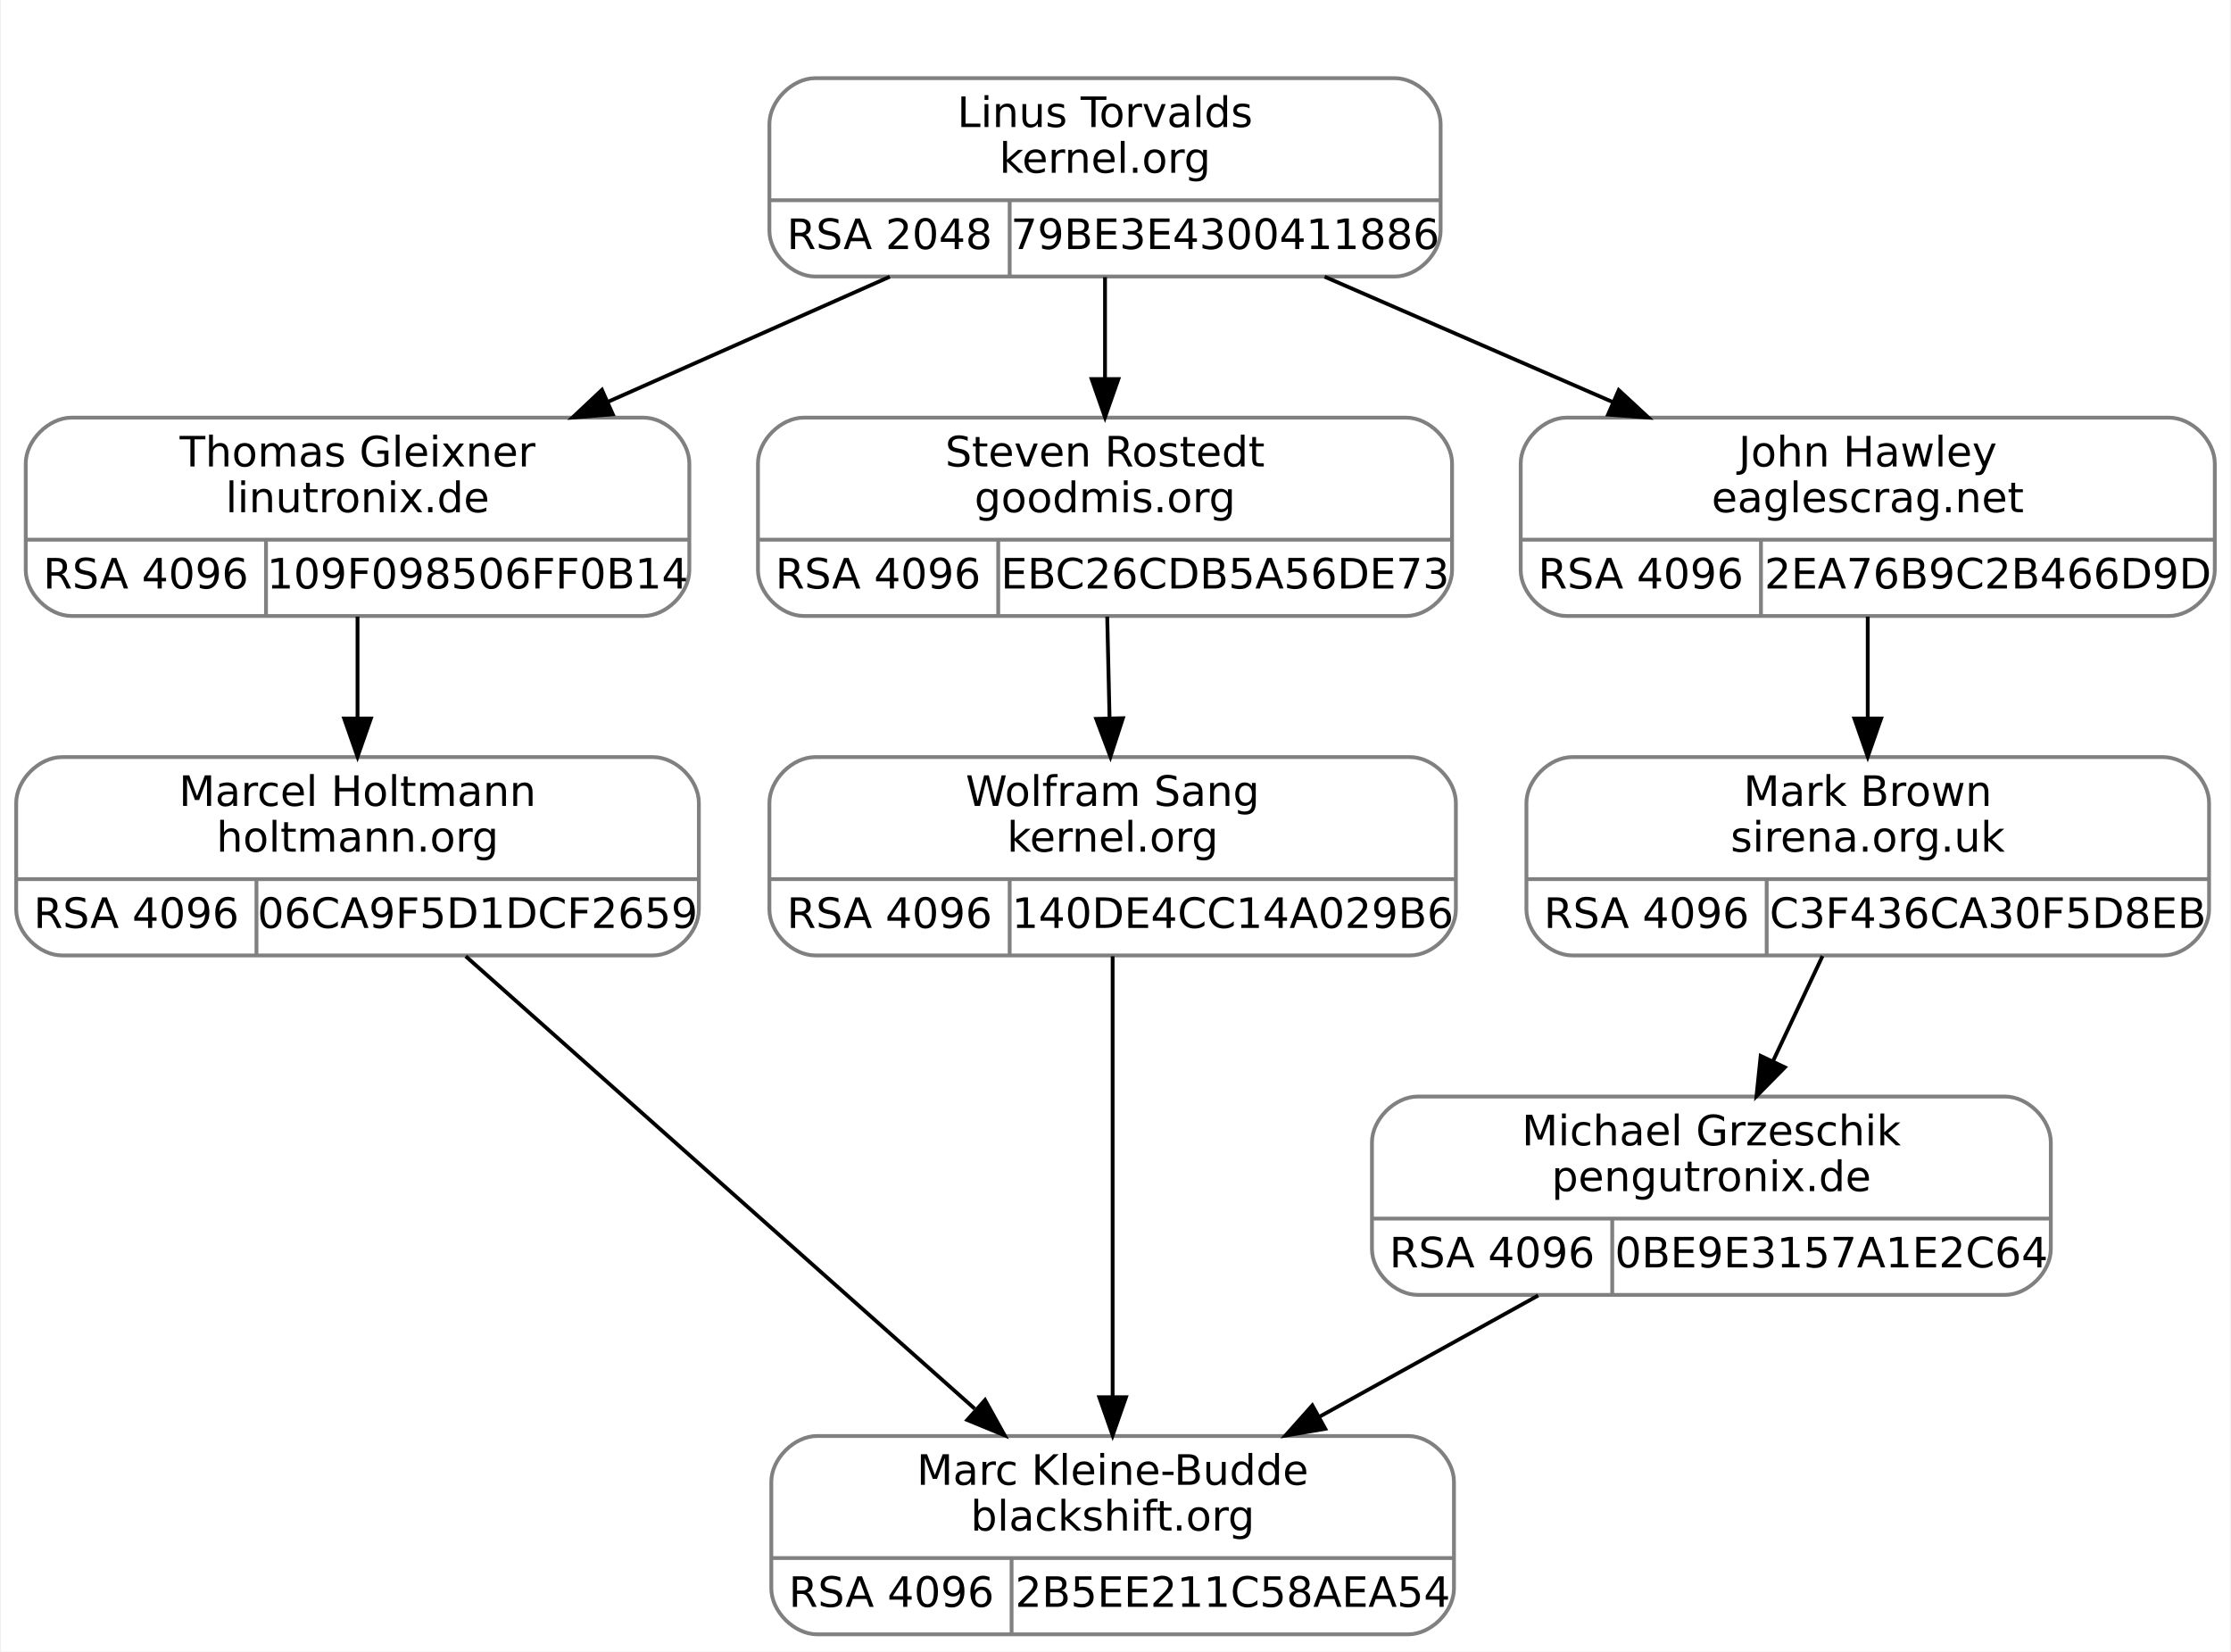
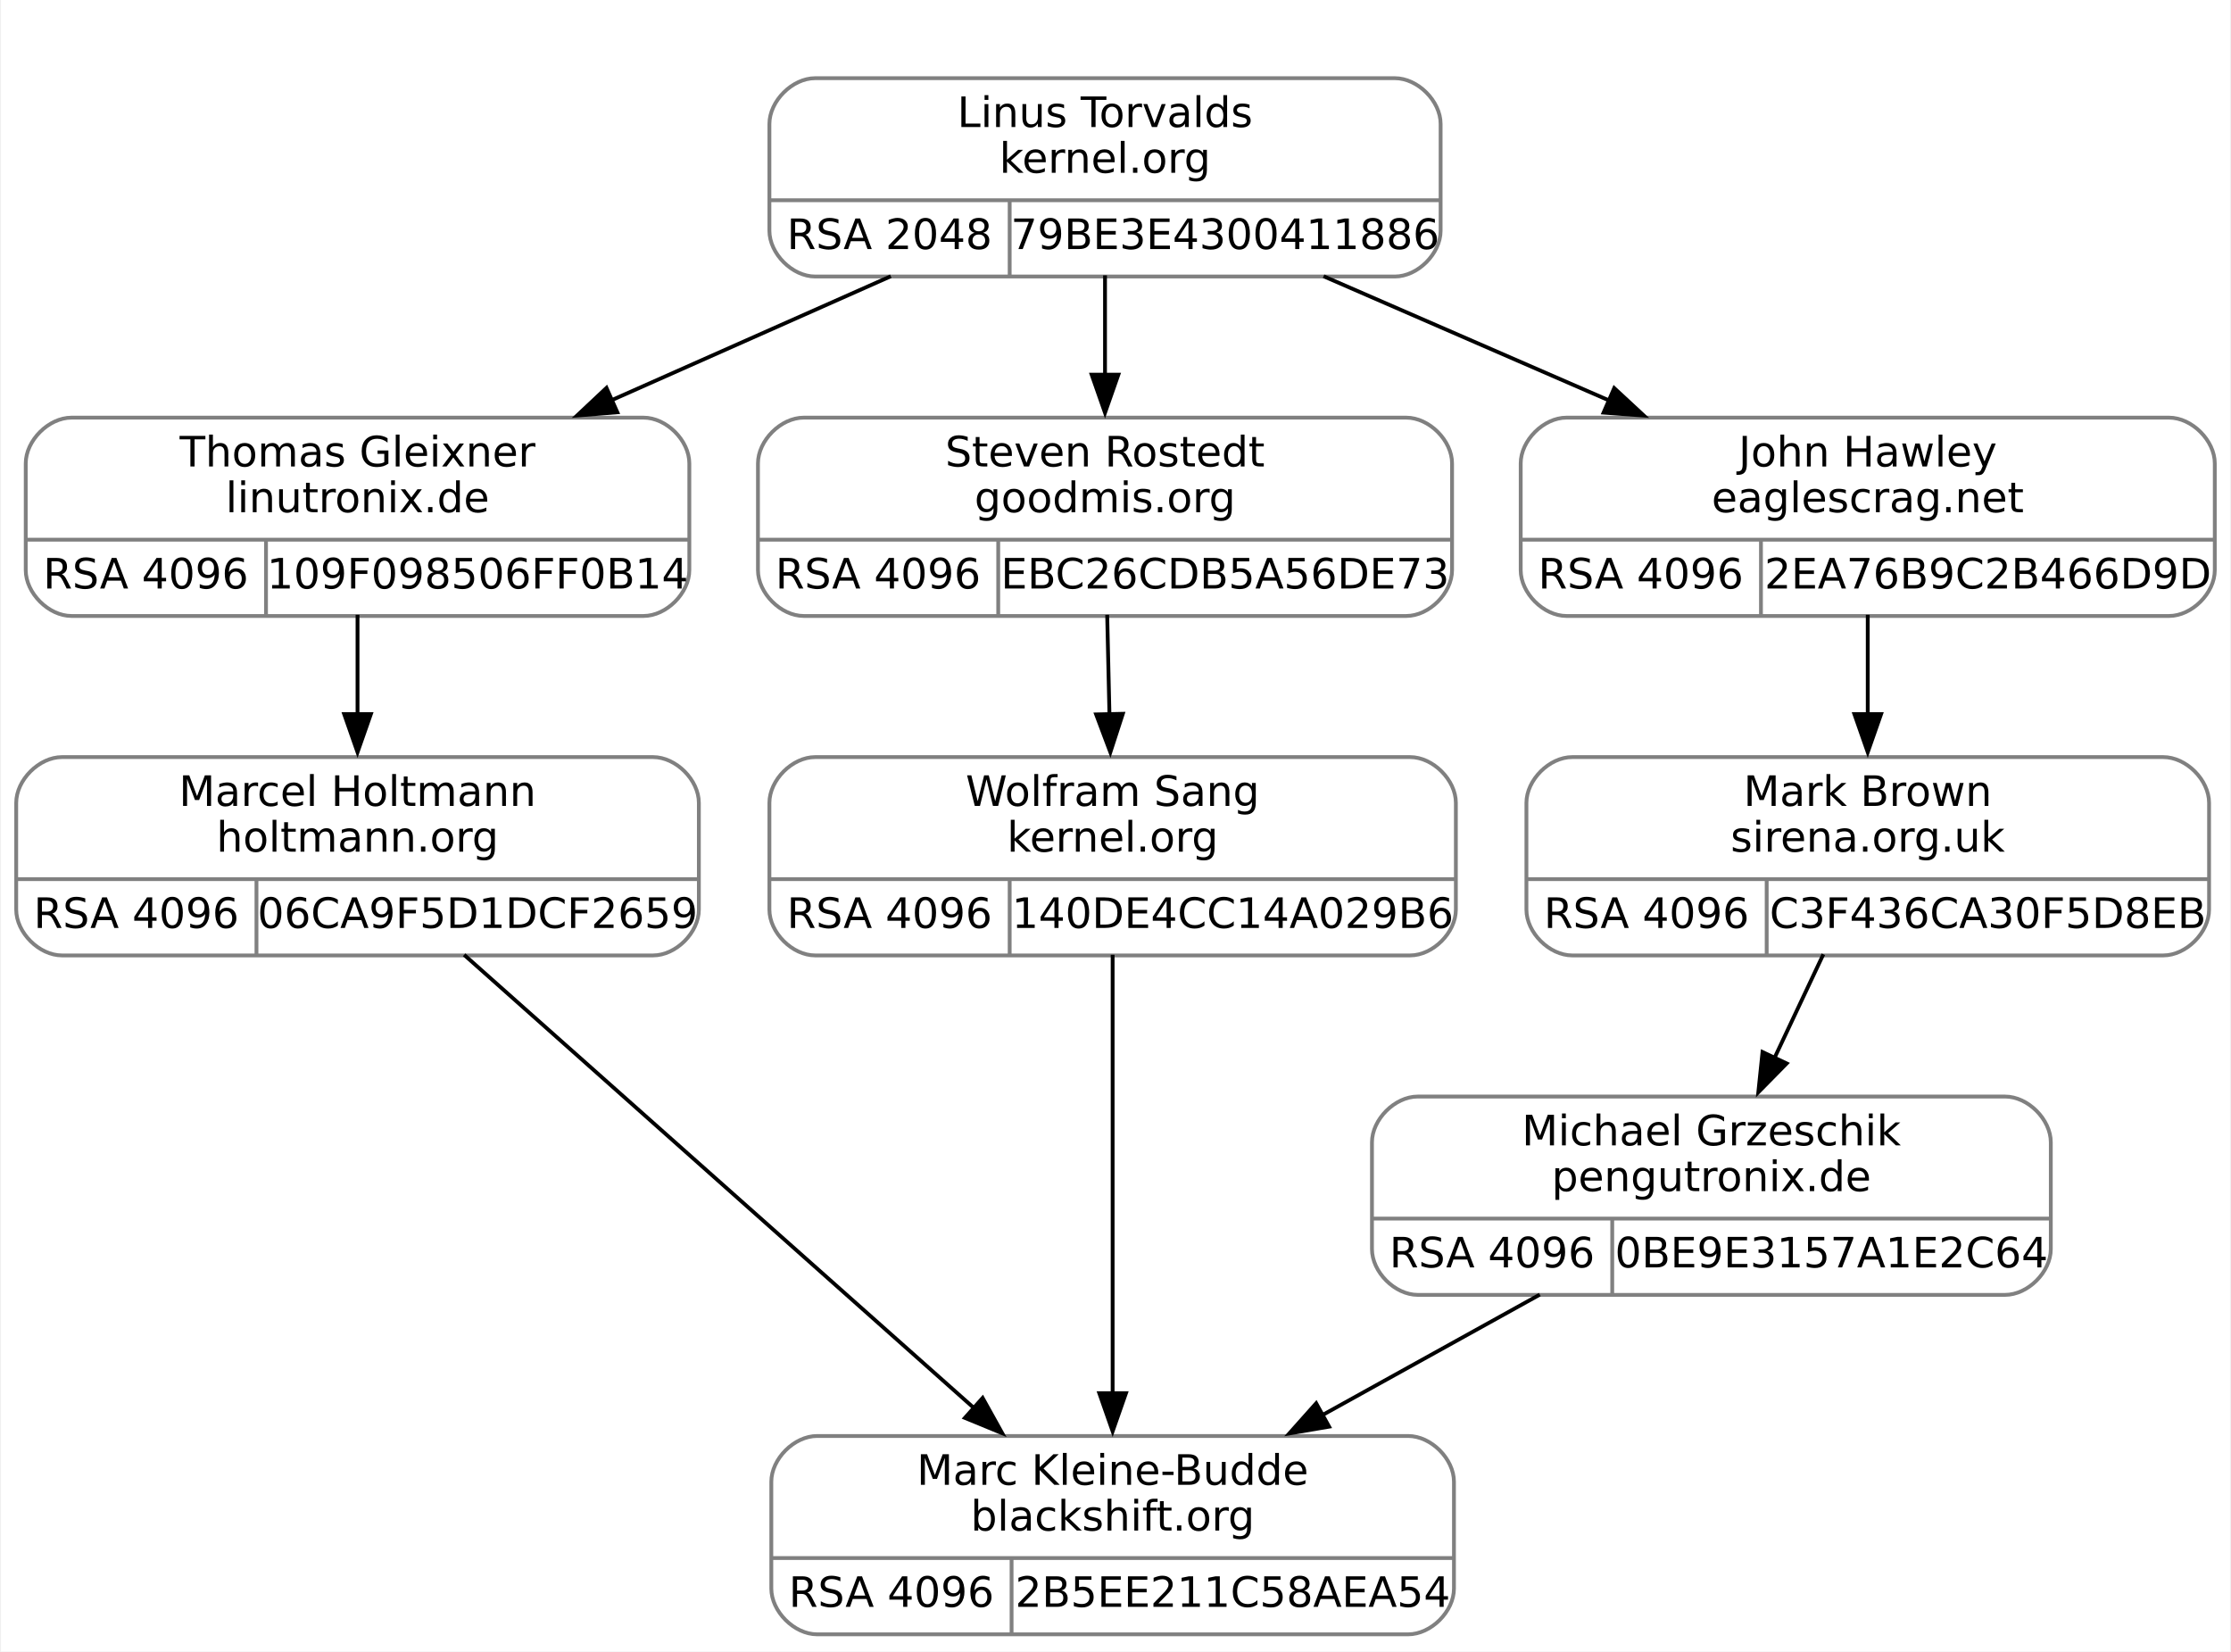
<svg xmlns="http://www.w3.org/2000/svg" width="585pt" height="433pt" viewBox="0.00 0.00 584.50 433.00">
  <g id="graph0" class="graph" transform="scale(1 1) rotate(0) translate(4 429)">
-     <polygon fill="white" stroke="transparent" points="-4,4 -4,-429 580.5,-429 580.5,4 -4,4" />
+     <polygon fill="white" stroke="none" points="-4,4 -4,-429 580.5,-429 580.5,4 -4,4" />
    <g id="clust1" class="cluster">
      <polygon fill="none" stroke="white" points="189.5,-348 189.5,-417 381.5,-417 381.5,-348 189.5,-348" />
    </g>
    <g id="node1" class="node">
      <path fill="none" stroke="gray" d="M14.5,-267.5C14.5,-267.5 164.5,-267.5 164.5,-267.5 170.5,-267.5 176.5,-273.5 176.5,-279.5 176.5,-279.5 176.5,-307.5 176.5,-307.5 176.5,-313.5 170.5,-319.5 164.5,-319.5 164.5,-319.5 14.5,-319.5 14.5,-319.5 8.5,-319.5 2.5,-313.5 2.5,-307.5 2.5,-307.5 2.5,-279.5 2.5,-279.5 2.5,-273.5 8.5,-267.5 14.5,-267.5" />
      <text text-anchor="middle" x="89.5" y="-306.7" font-family="droid sans,dejavu sans,helvetica" font-size="11.00">Thomas Gleixner</text>
      <text text-anchor="middle" x="89.5" y="-294.7" font-family="droid sans,dejavu sans,helvetica" font-size="11.00">linutronix.de</text>
-       <polyline fill="none" stroke="gray" points="2.5,-287.5 176.5,-287.5 " />
+       <polyline fill="none" stroke="gray" points="2.5,-287.5 176.5,-287.5" />
      <text text-anchor="middle" x="34" y="-274.7" font-family="droid sans,dejavu sans,helvetica" font-size="11.00">RSA 4096</text>
-       <polyline fill="none" stroke="gray" points="65.5,-267.5 65.5,-287.5 " />
+       <polyline fill="none" stroke="gray" points="65.5,-267.5 65.5,-287.5" />
      <text text-anchor="middle" x="121" y="-274.7" font-family="droid sans,dejavu sans,helvetica" font-size="11.00">109F098506FF0B14</text>
    </g>
    <g id="node3" class="node">
      <path fill="none" stroke="gray" d="M12,-178.5C12,-178.5 167,-178.5 167,-178.5 173,-178.5 179,-184.5 179,-190.5 179,-190.5 179,-218.5 179,-218.5 179,-224.5 173,-230.5 167,-230.5 167,-230.5 12,-230.5 12,-230.5 6,-230.5 0,-224.5 0,-218.5 0,-218.5 0,-190.5 0,-190.5 0,-184.5 6,-178.5 12,-178.5" />
      <text text-anchor="middle" x="89.5" y="-217.7" font-family="droid sans,dejavu sans,helvetica" font-size="11.00">Marcel Holtmann</text>
      <text text-anchor="middle" x="89.5" y="-205.7" font-family="droid sans,dejavu sans,helvetica" font-size="11.00">holtmann.org</text>
-       <polyline fill="none" stroke="gray" points="0,-198.5 179,-198.5 " />
+       <polyline fill="none" stroke="gray" points="0,-198.5 179,-198.5" />
      <text text-anchor="middle" x="31.5" y="-185.7" font-family="droid sans,dejavu sans,helvetica" font-size="11.00">RSA 4096</text>
-       <polyline fill="none" stroke="gray" points="63,-178.5 63,-198.5 " />
+       <polyline fill="none" stroke="gray" points="63,-178.5 63,-198.5" />
      <text text-anchor="middle" x="121" y="-185.7" font-family="droid sans,dejavu sans,helvetica" font-size="11.00">06CA9F5D1DCF2659</text>
    </g>
    <g id="edge2" class="edge">
-       <path fill="none" stroke="black" d="M89.5,-267.34C89.5,-259.04 89.5,-249.65 89.5,-240.75" />
-       <polygon fill="black" stroke="black" points="93,-240.61 89.5,-230.61 86,-240.61 93,-240.61" />
+       <path fill="none" stroke="black" d="M89.5,-267.8C89.5,-259.63 89.5,-250.36 89.5,-241.51" />
+       <polygon fill="black" stroke="black" points="93,-241.77 89.5,-231.77 86,-241.77 93,-241.77" />
    </g>
    <g id="node2" class="node">
      <path fill="none" stroke="gray" d="M209.5,-356.5C209.5,-356.5 361.5,-356.5 361.5,-356.5 367.5,-356.5 373.5,-362.5 373.5,-368.5 373.5,-368.5 373.5,-396.5 373.5,-396.5 373.5,-402.5 367.5,-408.5 361.5,-408.5 361.5,-408.5 209.5,-408.5 209.5,-408.5 203.5,-408.5 197.5,-402.5 197.5,-396.5 197.5,-396.5 197.5,-368.5 197.5,-368.5 197.5,-362.5 203.5,-356.5 209.5,-356.5" />
      <text text-anchor="middle" x="285.5" y="-395.7" font-family="droid sans,dejavu sans,helvetica" font-size="11.00">Linus Torvalds</text>
      <text text-anchor="middle" x="285.5" y="-383.7" font-family="droid sans,dejavu sans,helvetica" font-size="11.00">kernel.org</text>
-       <polyline fill="none" stroke="gray" points="197.5,-376.5 373.5,-376.5 " />
+       <polyline fill="none" stroke="gray" points="197.5,-376.5 373.5,-376.5" />
      <text text-anchor="middle" x="229" y="-363.7" font-family="droid sans,dejavu sans,helvetica" font-size="11.00">RSA 2048</text>
-       <polyline fill="none" stroke="gray" points="260.5,-356.5 260.5,-376.5 " />
+       <polyline fill="none" stroke="gray" points="260.5,-356.5 260.5,-376.5" />
      <text text-anchor="middle" x="317" y="-363.7" font-family="droid sans,dejavu sans,helvetica" font-size="11.00">79BE3E4300411886</text>
    </g>
    <g id="edge1" class="edge">
-       <path fill="none" stroke="black" d="M229.07,-356.45C206.01,-346.22 179.18,-334.31 155.23,-323.68" />
-       <polygon fill="black" stroke="black" points="156.43,-320.38 145.87,-319.52 153.59,-326.78 156.43,-320.38" />
+       <path fill="none" stroke="black" d="M229.33,-356.57C206.47,-346.42 179.87,-334.61 156.05,-324.04" />
+       <polygon fill="black" stroke="black" points="157.62,-320.91 147.06,-320.05 154.78,-327.3 157.62,-320.91" />
    </g>
    <g id="node5" class="node">
      <path fill="none" stroke="gray" d="M206.5,-267.5C206.5,-267.5 364.5,-267.5 364.5,-267.5 370.5,-267.5 376.5,-273.5 376.5,-279.5 376.5,-279.5 376.5,-307.5 376.5,-307.5 376.5,-313.5 370.5,-319.5 364.5,-319.5 364.5,-319.5 206.5,-319.5 206.5,-319.5 200.5,-319.5 194.5,-313.5 194.5,-307.5 194.5,-307.5 194.5,-279.5 194.5,-279.5 194.5,-273.5 200.5,-267.5 206.5,-267.5" />
      <text text-anchor="middle" x="285.5" y="-306.7" font-family="droid sans,dejavu sans,helvetica" font-size="11.00">Steven Rostedt</text>
      <text text-anchor="middle" x="285.5" y="-294.7" font-family="droid sans,dejavu sans,helvetica" font-size="11.00">goodmis.org</text>
-       <polyline fill="none" stroke="gray" points="194.5,-287.5 376.5,-287.5 " />
+       <polyline fill="none" stroke="gray" points="194.5,-287.5 376.5,-287.5" />
      <text text-anchor="middle" x="226" y="-274.7" font-family="droid sans,dejavu sans,helvetica" font-size="11.00">RSA 4096</text>
-       <polyline fill="none" stroke="gray" points="257.5,-267.5 257.5,-287.5 " />
+       <polyline fill="none" stroke="gray" points="257.5,-267.5 257.5,-287.5" />
      <text text-anchor="middle" x="317" y="-274.7" font-family="droid sans,dejavu sans,helvetica" font-size="11.00">EBC26CDB5A56DE73</text>
    </g>
    <g id="edge4" class="edge">
-       <path fill="none" stroke="black" d="M285.5,-356.34C285.5,-348.04 285.5,-338.65 285.5,-329.75" />
-       <polygon fill="black" stroke="black" points="289,-329.61 285.5,-319.61 282,-329.61 289,-329.61" />
+       <path fill="none" stroke="black" d="M285.5,-356.8C285.5,-348.63 285.5,-339.36 285.5,-330.51" />
+       <polygon fill="black" stroke="black" points="289,-330.77 285.5,-320.77 282,-330.77 289,-330.77" />
    </g>
    <g id="node7" class="node">
      <path fill="none" stroke="gray" d="M406.5,-267.5C406.5,-267.5 564.5,-267.5 564.5,-267.5 570.5,-267.5 576.5,-273.5 576.5,-279.5 576.5,-279.5 576.5,-307.5 576.5,-307.5 576.5,-313.5 570.5,-319.5 564.5,-319.5 564.5,-319.5 406.5,-319.5 406.5,-319.5 400.5,-319.5 394.5,-313.5 394.5,-307.5 394.5,-307.5 394.5,-279.5 394.5,-279.5 394.5,-273.5 400.5,-267.5 406.5,-267.5" />
      <text text-anchor="middle" x="485.5" y="-306.7" font-family="droid sans,dejavu sans,helvetica" font-size="11.00">John Hawley</text>
      <text text-anchor="middle" x="485.5" y="-294.7" font-family="droid sans,dejavu sans,helvetica" font-size="11.00">eaglescrag.net</text>
-       <polyline fill="none" stroke="gray" points="394.5,-287.5 576.5,-287.5 " />
+       <polyline fill="none" stroke="gray" points="394.5,-287.5 576.5,-287.5" />
      <text text-anchor="middle" x="426" y="-274.7" font-family="droid sans,dejavu sans,helvetica" font-size="11.00">RSA 4096</text>
-       <polyline fill="none" stroke="gray" points="457.5,-267.5 457.5,-287.5 " />
+       <polyline fill="none" stroke="gray" points="457.5,-267.5 457.5,-287.5" />
      <text text-anchor="middle" x="517" y="-274.7" font-family="droid sans,dejavu sans,helvetica" font-size="11.00">2EA76B9C2B466D9D</text>
    </g>
    <g id="edge7" class="edge">
-       <path fill="none" stroke="black" d="M343.08,-356.45C366.72,-346.17 394.24,-334.2 418.75,-323.54" />
-       <polygon fill="black" stroke="black" points="420.21,-326.72 427.98,-319.52 417.41,-320.3 420.21,-326.72" />
+       <path fill="none" stroke="black" d="M342.81,-356.57C366.24,-346.38 393.53,-334.51 417.92,-323.9" />
+       <polygon fill="black" stroke="black" points="419.02,-327.24 426.79,-320.04 416.23,-320.82 419.02,-327.24" />
    </g>
    <g id="node4" class="node">
      <path fill="none" stroke="gray" d="M210,-0.5C210,-0.5 365,-0.5 365,-0.5 371,-0.5 377,-6.5 377,-12.5 377,-12.5 377,-40.5 377,-40.5 377,-46.5 371,-52.5 365,-52.5 365,-52.5 210,-52.5 210,-52.5 204,-52.5 198,-46.5 198,-40.5 198,-40.5 198,-12.5 198,-12.5 198,-6.5 204,-0.5 210,-0.5" />
      <text text-anchor="middle" x="287.5" y="-39.7" font-family="droid sans,dejavu sans,helvetica" font-size="11.00">Marc Kleine-Budde</text>
      <text text-anchor="middle" x="287.5" y="-27.7" font-family="droid sans,dejavu sans,helvetica" font-size="11.00">blackshift.org</text>
-       <polyline fill="none" stroke="gray" points="198,-20.5 377,-20.5 " />
+       <polyline fill="none" stroke="gray" points="198,-20.5 377,-20.5" />
      <text text-anchor="middle" x="229.5" y="-7.7" font-family="droid sans,dejavu sans,helvetica" font-size="11.00">RSA 4096</text>
-       <polyline fill="none" stroke="gray" points="261,-0.5 261,-20.5 " />
+       <polyline fill="none" stroke="gray" points="261,-0.5 261,-20.5" />
      <text text-anchor="middle" x="319" y="-7.7" font-family="droid sans,dejavu sans,helvetica" font-size="11.00">2B5EE211C58AEA54</text>
    </g>
    <g id="edge3" class="edge">
-       <path fill="none" stroke="black" d="M117.87,-178.28C153.01,-147.05 212.92,-93.79 251.33,-59.65" />
-       <polygon fill="black" stroke="black" points="254.04,-61.93 259.18,-52.67 249.38,-56.7 254.04,-61.93" />
+       <path fill="none" stroke="black" d="M117.45,-178.66C152.53,-147.47 212.77,-93.92 251.34,-59.65" />
+       <polygon fill="black" stroke="black" points="253.41,-62.48 258.56,-53.22 248.76,-57.25 253.41,-62.48" />
    </g>
    <g id="node6" class="node">
      <path fill="none" stroke="gray" d="M209.5,-178.5C209.5,-178.5 365.5,-178.5 365.5,-178.5 371.5,-178.5 377.5,-184.5 377.5,-190.5 377.5,-190.5 377.5,-218.5 377.5,-218.5 377.5,-224.5 371.5,-230.5 365.5,-230.5 365.5,-230.5 209.5,-230.5 209.5,-230.5 203.5,-230.5 197.5,-224.5 197.5,-218.5 197.5,-218.5 197.5,-190.5 197.5,-190.5 197.5,-184.5 203.5,-178.5 209.5,-178.5" />
      <text text-anchor="middle" x="287.5" y="-217.7" font-family="droid sans,dejavu sans,helvetica" font-size="11.00">Wolfram Sang</text>
      <text text-anchor="middle" x="287.5" y="-205.7" font-family="droid sans,dejavu sans,helvetica" font-size="11.00">kernel.org</text>
-       <polyline fill="none" stroke="gray" points="197.5,-198.5 377.5,-198.5 " />
+       <polyline fill="none" stroke="gray" points="197.5,-198.5 377.5,-198.5" />
      <text text-anchor="middle" x="229" y="-185.7" font-family="droid sans,dejavu sans,helvetica" font-size="11.00">RSA 4096</text>
-       <polyline fill="none" stroke="gray" points="260.5,-178.5 260.5,-198.5 " />
+       <polyline fill="none" stroke="gray" points="260.5,-178.5 260.5,-198.5" />
      <text text-anchor="middle" x="319" y="-185.7" font-family="droid sans,dejavu sans,helvetica" font-size="11.00">140DE4CC14A029B6</text>
    </g>
    <g id="edge5" class="edge">
-       <path fill="none" stroke="black" d="M286.08,-267.34C286.27,-259.04 286.48,-249.65 286.69,-240.75" />
-       <polygon fill="black" stroke="black" points="290.19,-240.69 286.92,-230.61 283.19,-240.52 290.19,-240.69" />
+       <path fill="none" stroke="black" d="M286.07,-267.8C286.26,-259.63 286.47,-250.36 286.67,-241.51" />
+       <polygon fill="black" stroke="black" points="290.17,-241.85 286.9,-231.77 283.17,-241.69 290.17,-241.85" />
    </g>
    <g id="edge6" class="edge">
-       <path fill="none" stroke="black" d="M287.5,-178.28C287.5,-147.96 287.5,-96.89 287.5,-62.7" />
-       <polygon fill="black" stroke="black" points="291,-62.67 287.5,-52.67 284,-62.67 291,-62.67" />
+       <path fill="none" stroke="black" d="M287.5,-178.66C287.5,-148.65 287.5,-97.94 287.5,-63.61" />
+       <polygon fill="black" stroke="black" points="291,-63.73 287.5,-53.73 284,-63.73 291,-63.73" />
    </g>
    <g id="node8" class="node">
      <path fill="none" stroke="gray" d="M408,-178.5C408,-178.5 563,-178.5 563,-178.5 569,-178.5 575,-184.5 575,-190.5 575,-190.5 575,-218.5 575,-218.5 575,-224.5 569,-230.5 563,-230.5 563,-230.5 408,-230.5 408,-230.5 402,-230.5 396,-224.5 396,-218.5 396,-218.5 396,-190.5 396,-190.5 396,-184.5 402,-178.5 408,-178.5" />
      <text text-anchor="middle" x="485.5" y="-217.7" font-family="droid sans,dejavu sans,helvetica" font-size="11.00">Mark Brown</text>
      <text text-anchor="middle" x="485.5" y="-205.7" font-family="droid sans,dejavu sans,helvetica" font-size="11.00">sirena.org.uk</text>
-       <polyline fill="none" stroke="gray" points="396,-198.5 575,-198.5 " />
+       <polyline fill="none" stroke="gray" points="396,-198.5 575,-198.5" />
      <text text-anchor="middle" x="427.5" y="-185.7" font-family="droid sans,dejavu sans,helvetica" font-size="11.00">RSA 4096</text>
-       <polyline fill="none" stroke="gray" points="459,-178.5 459,-198.5 " />
+       <polyline fill="none" stroke="gray" points="459,-178.5 459,-198.5" />
      <text text-anchor="middle" x="517" y="-185.7" font-family="droid sans,dejavu sans,helvetica" font-size="11.00">C3F436CA30F5D8EB</text>
    </g>
    <g id="edge8" class="edge">
-       <path fill="none" stroke="black" d="M485.5,-267.34C485.5,-259.04 485.5,-249.65 485.5,-240.75" />
-       <polygon fill="black" stroke="black" points="489,-240.61 485.5,-230.61 482,-240.61 489,-240.61" />
+       <path fill="none" stroke="black" d="M485.5,-267.8C485.5,-259.63 485.5,-250.36 485.5,-241.51" />
+       <polygon fill="black" stroke="black" points="489,-241.77 485.5,-231.77 482,-241.77 489,-241.77" />
    </g>
    <g id="node9" class="node">
      <path fill="none" stroke="gray" d="M367.5,-89.5C367.5,-89.5 521.5,-89.5 521.5,-89.5 527.5,-89.5 533.5,-95.5 533.5,-101.5 533.5,-101.5 533.5,-129.5 533.5,-129.5 533.5,-135.5 527.5,-141.5 521.5,-141.5 521.5,-141.5 367.5,-141.5 367.5,-141.5 361.5,-141.5 355.5,-135.5 355.5,-129.5 355.5,-129.5 355.5,-101.5 355.5,-101.5 355.5,-95.5 361.5,-89.5 367.5,-89.5" />
      <text text-anchor="middle" x="444.5" y="-128.7" font-family="droid sans,dejavu sans,helvetica" font-size="11.00">Michael Grzeschik</text>
      <text text-anchor="middle" x="444.5" y="-116.7" font-family="droid sans,dejavu sans,helvetica" font-size="11.00">pengutronix.de</text>
-       <polyline fill="none" stroke="gray" points="355.5,-109.5 533.5,-109.5 " />
+       <polyline fill="none" stroke="gray" points="355.5,-109.5 533.5,-109.5" />
      <text text-anchor="middle" x="387" y="-96.7" font-family="droid sans,dejavu sans,helvetica" font-size="11.00">RSA 4096</text>
-       <polyline fill="none" stroke="gray" points="418.5,-89.5 418.5,-109.5 " />
+       <polyline fill="none" stroke="gray" points="418.5,-89.5 418.5,-109.5" />
      <text text-anchor="middle" x="476" y="-96.7" font-family="droid sans,dejavu sans,helvetica" font-size="11.00">0BE9E3157A1E2C64</text>
    </g>
    <g id="edge9" class="edge">
-       <path fill="none" stroke="black" d="M473.64,-178.34C469.6,-169.77 465.02,-160.04 460.7,-150.88" />
-       <polygon fill="black" stroke="black" points="463.76,-149.16 456.33,-141.61 457.43,-152.15 463.76,-149.16" />
+       <path fill="none" stroke="black" d="M473.86,-178.8C469.88,-170.35 465.34,-160.73 461.05,-151.62" />
+       <polygon fill="black" stroke="black" points="464.24,-150.18 456.81,-142.63 457.91,-153.17 464.24,-150.18" />
    </g>
    <g id="edge10" class="edge">
-       <path fill="none" stroke="black" d="M399.09,-89.34C381.19,-79.42 360.48,-67.94 341.8,-57.59" />
-       <polygon fill="black" stroke="black" points="343.25,-54.39 332.81,-52.61 339.86,-60.52 343.25,-54.39" />
+       <path fill="none" stroke="black" d="M399.51,-89.57C381.69,-79.69 361.04,-68.25 342.35,-57.9" />
+       <polygon fill="black" stroke="black" points="344.26,-54.95 333.82,-53.17 340.87,-61.08 344.26,-54.95" />
    </g>
  </g>
</svg>
